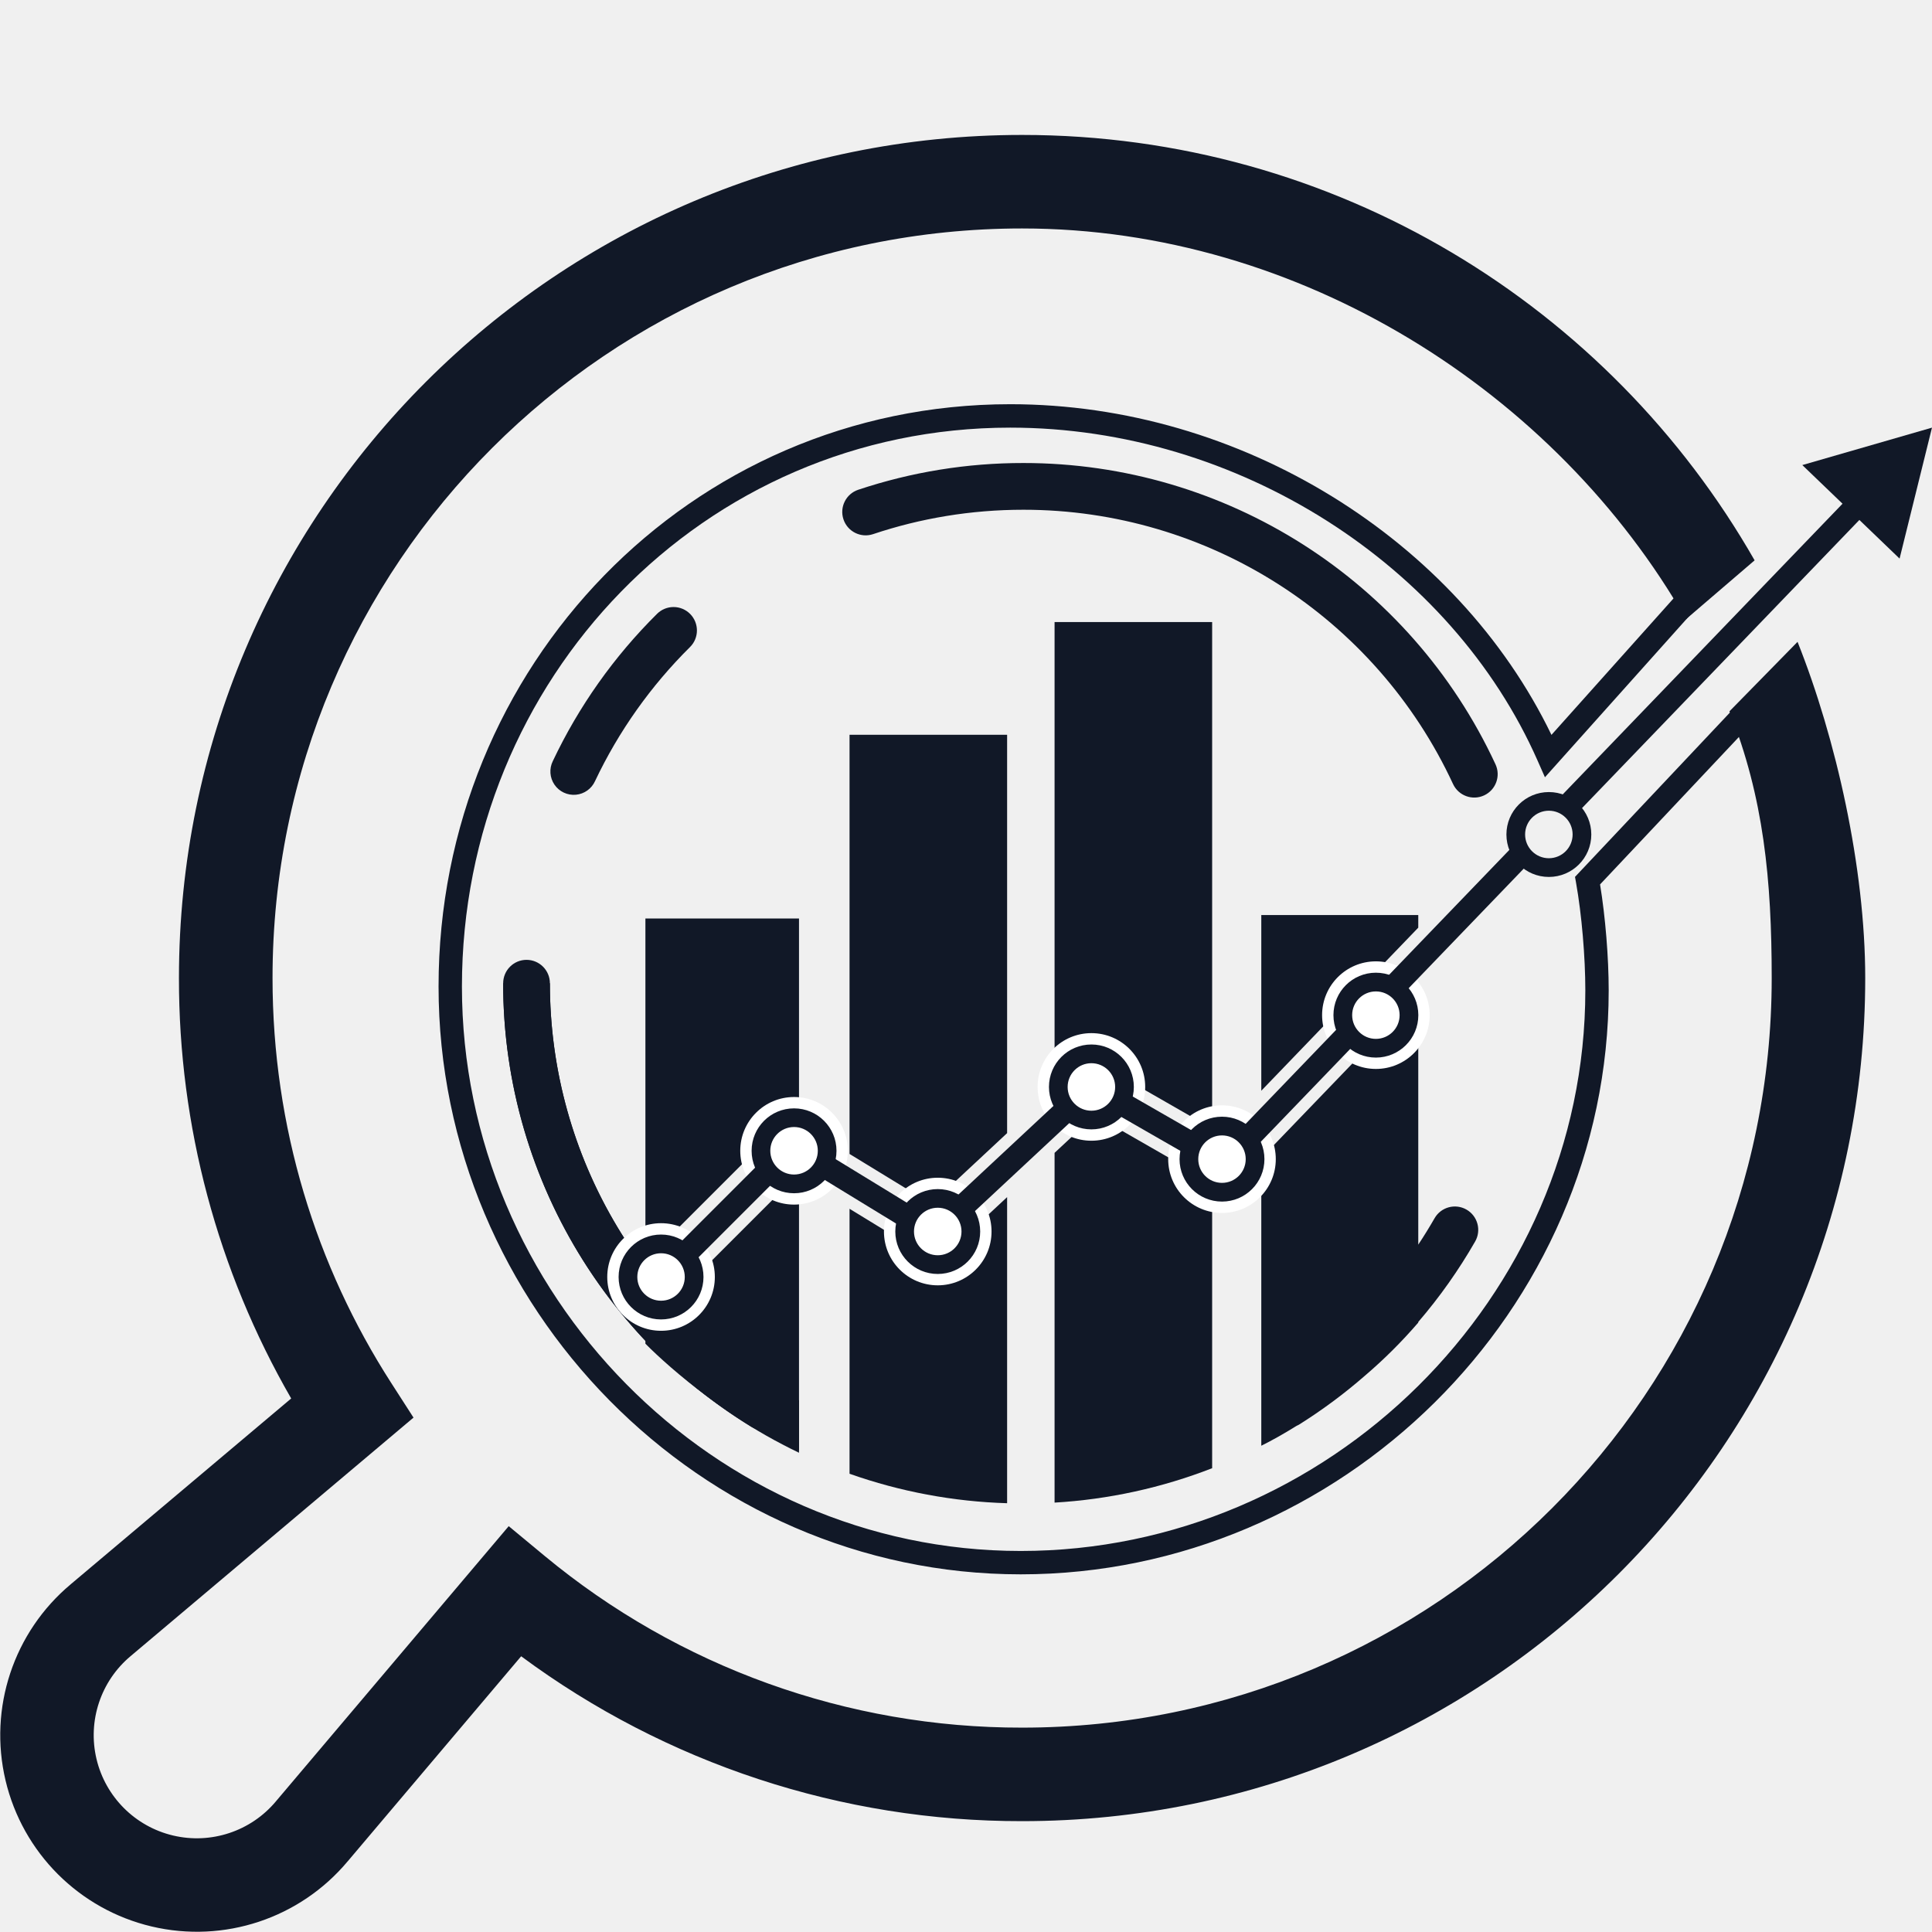
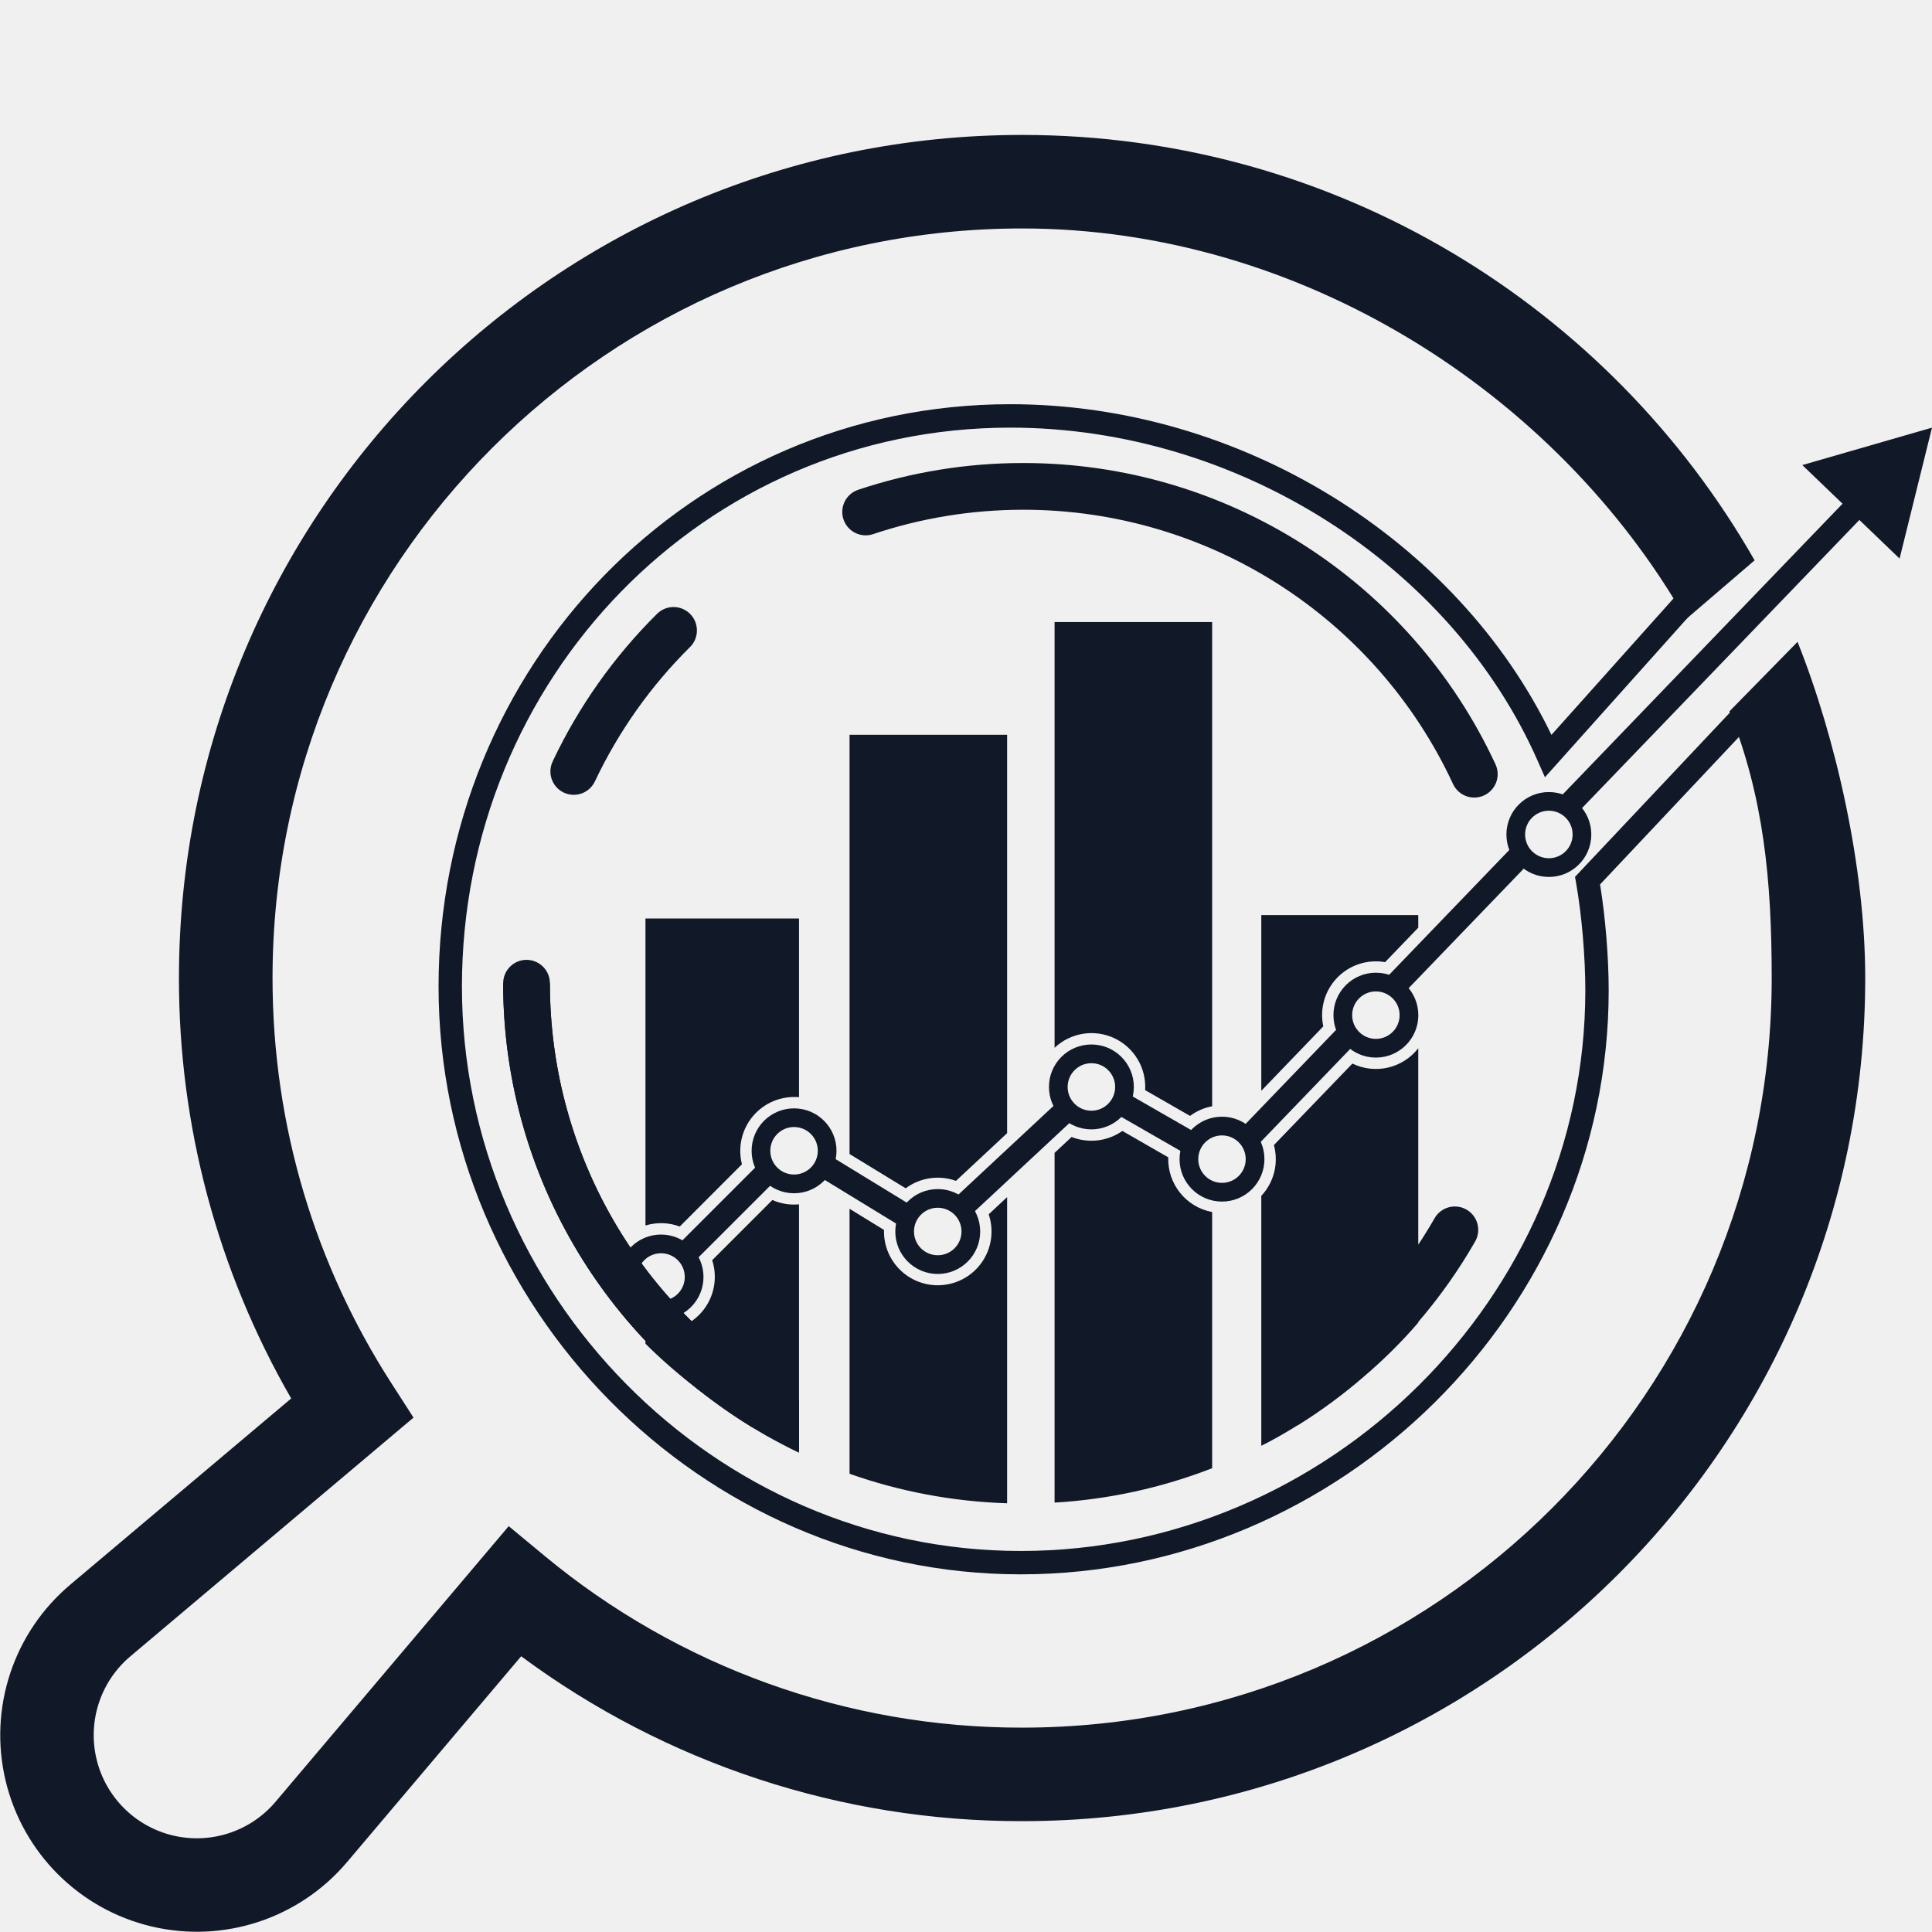
<svg xmlns="http://www.w3.org/2000/svg" width="32" height="32" fill="none" viewBox="0 0 32 32">
-   <g clip-path="url(#a)">
-     <path fill="#111827" fill-rule="evenodd" d="M8.72 15.898c.215 0 .388.174.388.388a7.837 7.837 0 0 0 3.742 6.686.387.387 0 1 1-.405.66 8.612 8.612 0 0 1-4.111-7.346c0-.214.173-.388.387-.388ZM16.95 8.443c-.87 0-1.707.142-2.489.404a.387.387 0 1 1-.246-.735 8.608 8.608 0 0 1 2.736-.443 8.618 8.618 0 0 1 7.819 4.99.387.387 0 0 1-.703.327 7.844 7.844 0 0 0-7.116-4.543Zm-5.519 1.726c.15.152.15.397-.002.548a7.865 7.865 0 0 0-1.573 2.22.387.387 0 1 1-.7-.33 8.636 8.636 0 0 1 1.727-2.44.387.387 0 0 1 .548.002Z" clip-rule="evenodd" />
-     <path fill="#111827" fill-rule="evenodd" d="M16.733 7.083c-5.084 0-9.082 4.163-9.082 9.257 0 5.09 4.169 9.349 9.255 9.349 5.091 0 9.352-4.198 9.352-9.285 0-.554-.06-1.259-.154-1.785l-.017-.095 2.96-3.14.28.265-2.825 3c.088.535.143 1.212.143 1.755 0 5.304-4.438 9.672-9.739 9.672-5.305 0-9.642-4.436-9.642-9.736 0-5.299 4.162-9.645 9.47-9.645 3.814 0 7.4 2.242 8.963 5.477l2.483-2.776.29.258-2.881 3.22-.121-.274c-1.426-3.235-4.961-5.517-8.735-5.517Z" clip-rule="evenodd" />
-     <path fill="#111827" fill-rule="evenodd" d="M16.93 3.784c-6.857 0-12.416 5.559-12.416 12.415 0 2.473.722 4.775 1.967 6.709l.368.572-4.685 3.95a1.708 1.708 0 1 0 2.406 2.406l.004-.005 3.852-4.553.59.489a12.362 12.362 0 0 0 7.914 2.848c6.856 0 12.415-5.559 12.415-12.415 0-1.626-.133-2.997-.7-4.418l1.128-1.151c.638 1.6 1.121 3.744 1.121 5.569 0 7.712-6.252 13.964-13.964 13.964a13.905 13.905 0 0 1-8.298-2.731l-2.871 3.394-.002.002a3.257 3.257 0 1 1-4.588-4.588l.002-.002 3.65-3.076A13.904 13.904 0 0 1 2.964 16.2c0-7.713 6.252-13.965 13.965-13.965 5.196 0 9.728 2.839 12.133 7.046l-1.138.976c-2.14-3.745-6.377-6.473-10.995-6.473Z" clip-rule="evenodd" />
-     <path fill="#111827" d="M13.234 23.194a7.841 7.841 0 0 1-4.126-6.908h-.774a8.618 8.618 0 0 0 4.9 7.776v-.869ZM23.491 15.364v-.208h-2.6v2.91l2.6-2.701ZM20.077 18.693v-8.39h-2.61v7.733l.558-.52 2.052 1.177ZM17.467 19.095l.668-.623 1.942 1.114v4.732a8.577 8.577 0 0 1-2.61.57v-5.793ZM16.681 18.769V12.17h-2.61v6.943l1.353.827 1.257-1.172Z" />
-     <path fill="#111827" d="m14.071 20.021 1.451.888 1.159-1.081v5.07a8.59 8.59 0 0 1-2.61-.488V20.02ZM13.234 18.601l-.163-.099-2.188 2.189.547.547 1.758-1.757.046.028v4.517c-1.094-.463-2.113-1.335-2.544-1.77v-7.043h2.544V18.6ZM20.89 19.183l2.601-2.702v4.134c.095-.143.184-.288.27-.437a.387.387 0 0 1 .672.385 8.638 8.638 0 0 1-.942 1.333v.01a8.125 8.125 0 0 1-.886.882 8.659 8.659 0 0 1-1.092.81.406.406 0 0 1-.04.02c-.226.141-.425.25-.582.328v-4.763Z" />
-     <circle cx="10.949" cy="21.151" r=".891" fill="#fff" />
-     <circle cx="15.532" cy="20.398" r=".891" fill="#fff" />
-     <circle cx="20.24" cy="19.199" r=".891" fill="#fff" />
-     <circle cx="13.152" cy="19.061" r=".891" fill="#fff" />
-     <circle cx="18.077" cy="18.003" r=".891" fill="#fff" />
-     <circle cx="22.789" cy="16.814" r=".891" fill="#fff" />
-     <path fill="#111827" fill-rule="evenodd" d="M25.654 13.428a.393.393 0 1 0 0 .787.393.393 0 0 0 0-.787Zm-.703.394a.703.703 0 1 1 1.406 0 .703.703 0 0 1-1.406 0Zm-2.162 2.599a.393.393 0 1 0 0 .786.393.393 0 0 0 0-.786Zm-.703.393a.703.703 0 1 1 1.406 0 .703.703 0 0 1-1.406 0Zm-4.009.796a.393.393 0 1 0 0 .787.393.393 0 0 0 0-.787Zm-.703.393a.703.703 0 1 1 1.406 0 .703.703 0 0 1-1.406 0Zm-4.222.664a.393.393 0 1 0 0 .787.393.393 0 0 0 0-.787Zm-.703.394a.703.703 0 1 1 1.406 0 .703.703 0 0 1-1.406 0Zm7.791-.255a.393.393 0 1 0 0 .786.393.393 0 0 0 0-.786Zm-.703.393a.703.703 0 1 1 1.406 0 .703.703 0 0 1-1.406 0Zm-4.005.805a.393.393 0 1 0 0 .787.393.393 0 0 0 0-.787Zm-.703.394a.703.703 0 1 1 1.406 0 .703.703 0 0 1-1.406 0Zm-3.88.36a.393.393 0 1 0 0 .786.393.393 0 0 0 0-.786Zm-.703.393a.703.703 0 1 1 1.406 0 .703.703 0 0 1-1.406 0Z" clip-rule="evenodd" />
-     <path fill="#111827" d="m32 7.083-2.148.62.666.64-4.756 4.941a.548.548 0 0 1 .333.213l4.702-4.885.666.64.537-2.17ZM25.346 14.275a.549.549 0 0 1-.225-.324l-2.237 2.323c.138.024.258.1.34.206l2.122-2.205ZM20.522 18.729l1.73-1.798c.03.136.11.253.22.33l-1.709 1.775a.55.55 0 0 0-.241-.307ZM19.694 19.144a.547.547 0 0 1 .173-.347l-1.247-.717a.548.548 0 0 1-.187.34l1.261.724ZM17.829 18.492 16.03 20.17a.55.55 0 0 0-.275-.273l1.812-1.69a.55.55 0 0 0 .262.285ZM13.526 19.461a.547.547 0 0 0 .171-.35l1.455.89a.547.547 0 0 0-.167.352l-1.46-.892ZM12.627 19.22c.04.13.125.24.239.309l-1.411 1.411a.55.55 0 0 0-.266-.282l1.438-1.438Z" />
+   <g fill="#111827" clip-path="url(#a)">
+     <path fill-rule="evenodd" d="M8.72 15.898c.215 0 .388.174.388.388a7.837 7.837 0 0 0 3.742 6.686.387.387 0 1 1-.405.66 8.612 8.612 0 0 1-4.111-7.346c0-.214.173-.388.387-.388ZM16.95 8.443c-.87 0-1.707.142-2.489.404a.387.387 0 1 1-.246-.735 8.608 8.608 0 0 1 2.736-.443 8.618 8.618 0 0 1 7.819 4.99.387.387 0 0 1-.703.327 7.844 7.844 0 0 0-7.116-4.543Zm-5.519 1.726c.15.152.15.397-.002.548a7.865 7.865 0 0 0-1.573 2.22.387.387 0 1 1-.7-.33 8.636 8.636 0 0 1 1.727-2.44.387.387 0 0 1 .548.002Z" clip-rule="evenodd" />
+     <path fill-rule="evenodd" d="M16.733 7.083c-5.084 0-9.082 4.163-9.082 9.257 0 5.09 4.169 9.349 9.255 9.349 5.091 0 9.352-4.198 9.352-9.285 0-.554-.06-1.259-.154-1.785l-.017-.095 2.96-3.14.28.265-2.825 3c.088.535.143 1.212.143 1.755 0 5.304-4.438 9.672-9.739 9.672-5.305 0-9.642-4.436-9.642-9.736 0-5.299 4.162-9.645 9.47-9.645 3.814 0 7.4 2.242 8.963 5.477l2.483-2.776.29.258-2.881 3.22-.121-.274c-1.426-3.235-4.961-5.517-8.735-5.517Z" clip-rule="evenodd" />
+     <path fill-rule="evenodd" d="M16.93 3.784c-6.857 0-12.416 5.559-12.416 12.415 0 2.473.722 4.775 1.967 6.709l.368.572-4.685 3.95a1.708 1.708 0 1 0 2.406 2.406l.004-.005 3.852-4.553.59.489a12.362 12.362 0 0 0 7.914 2.848c6.856 0 12.415-5.559 12.415-12.415 0-1.626-.133-2.997-.7-4.418l1.128-1.151c.638 1.6 1.121 3.744 1.121 5.569 0 7.712-6.252 13.964-13.964 13.964a13.905 13.905 0 0 1-8.298-2.731l-2.871 3.394-.002.002a3.257 3.257 0 1 1-4.588-4.588l.002-.002 3.65-3.076A13.904 13.904 0 0 1 2.964 16.2c0-7.713 6.252-13.965 13.965-13.965 5.196 0 9.728 2.839 12.133 7.046l-1.138.976c-2.14-3.745-6.377-6.473-10.995-6.473Z" clip-rule="evenodd" />
+     <path d="M13.234 23.194a7.841 7.841 0 0 1-4.126-6.908h-.774a8.618 8.618 0 0 0 4.9 7.776v-.869Z" />
+     <path fill-rule="evenodd" d="M20.077 10.303v8.02a.887.887 0 0 0-.366.16l-.744-.427a.89.89 0 0 0-1.5-.701v-7.052h2.61Zm-2 8.591a.89.89 0 0 1-.328-.062l-.282.263v5.793a8.576 8.576 0 0 0 2.61-.57v-4.243a.891.891 0 0 1-.727-.906l-.76-.437a.886.886 0 0 1-.512.162Zm3.054.305a.887.887 0 0 1-.24.608v4.14c.157-.078.357-.188.582-.328a.394.394 0 0 0 .04-.022 8.66 8.66 0 0 0 1.092-.809c.302-.259.605-.554.886-.882v-.01c.354-.412.67-.858.942-1.333a.387.387 0 1 0-.672-.385 7.836 7.836 0 0 1-.27.437v-3.253a.889.889 0 0 1-1.091.254l-1.3 1.35a.89.89 0 0 1 .031.233Zm1.81-3.263A.89.89 0 0 0 21.918 17l-1.027 1.067v-2.91h2.6v.208l-.55.572Zm-6.26-3.765v6.598l-.847.79a.89.89 0 0 0-.833.123l-.93-.568V12.17h2.61Zm-2.04 8.2-.57-.35v4.389c.82.29 1.698.46 2.61.489v-5.071l-.305.285a.89.89 0 0 1-.844 1.175.89.89 0 0 1-.89-.918Zm-2.352-1.087-1.03 1.031a.888.888 0 0 0-.568-.017v-5.085h2.543v2.96a.893.893 0 0 0-.945 1.111Zm.504.592-.997.997a.892.892 0 0 1-1.105 1.13v.253c.43.435 1.45 1.307 2.543 1.77v-4.078a.893.893 0 0 1-.441-.072Z" clip-rule="evenodd" />
+     <path fill-rule="evenodd" d="M25.654 13.428a.393.393 0 1 0 0 .787.393.393 0 0 0 0-.787Zm-.703.394a.703.703 0 1 1 1.406 0 .703.703 0 0 1-1.406 0Zm-2.162 2.599a.393.393 0 1 0 0 .786.393.393 0 0 0 0-.786Zm-.703.393a.703.703 0 1 1 1.406 0 .703.703 0 0 1-1.406 0Zm-4.009.796a.393.393 0 1 0 0 .787.393.393 0 0 0 0-.787Zm-.703.393a.703.703 0 1 1 1.406 0 .703.703 0 0 1-1.406 0Zm-4.222.664a.393.393 0 1 0 0 .787.393.393 0 0 0 0-.787Zm-.703.394a.703.703 0 1 1 1.406 0 .703.703 0 0 1-1.406 0Zm7.791-.255a.393.393 0 1 0 0 .786.393.393 0 0 0 0-.786Zm-.703.393a.703.703 0 1 1 1.406 0 .703.703 0 0 1-1.406 0Zm-4.005.805a.393.393 0 1 0 0 .787.393.393 0 0 0 0-.787Zm-.703.394a.703.703 0 1 1 1.406 0 .703.703 0 0 1-1.406 0Zm-3.88.36a.393.393 0 1 0 0 .786.393.393 0 0 0 0-.786Zm-.703.393a.703.703 0 1 1 1.406 0 .703.703 0 0 1-1.406 0Z" clip-rule="evenodd" />
+     <path d="m32 7.083-2.148.62.666.64-4.756 4.941a.548.548 0 0 1 .333.213l4.702-4.885.666.64.537-2.17ZM25.346 14.275a.549.549 0 0 1-.225-.324l-2.236 2.323c.137.024.257.1.338.206l2.123-2.205ZM20.522 18.729l1.73-1.798c.03.136.11.253.22.33l-1.709 1.775a.55.55 0 0 0-.241-.307ZM19.694 19.144a.547.547 0 0 1 .174-.347l-1.248-.717a.547.547 0 0 1-.186.34l1.26.724ZM17.83 18.492l-1.8 1.678a.55.55 0 0 0-.275-.273l1.813-1.69a.55.55 0 0 0 .261.285ZM13.526 19.461a.547.547 0 0 0 .171-.35l1.455.89a.546.546 0 0 0-.167.352l-1.46-.892ZM12.627 19.22c.04.13.126.24.24.309l-1.412 1.411a.55.55 0 0 0-.266-.282l1.438-1.438Z" />
  </g>
  <defs>
    <clipPath id="a">
      <path fill="#fff" d="M0 0h32v32H0z" />
    </clipPath>
  </defs>
</svg>
